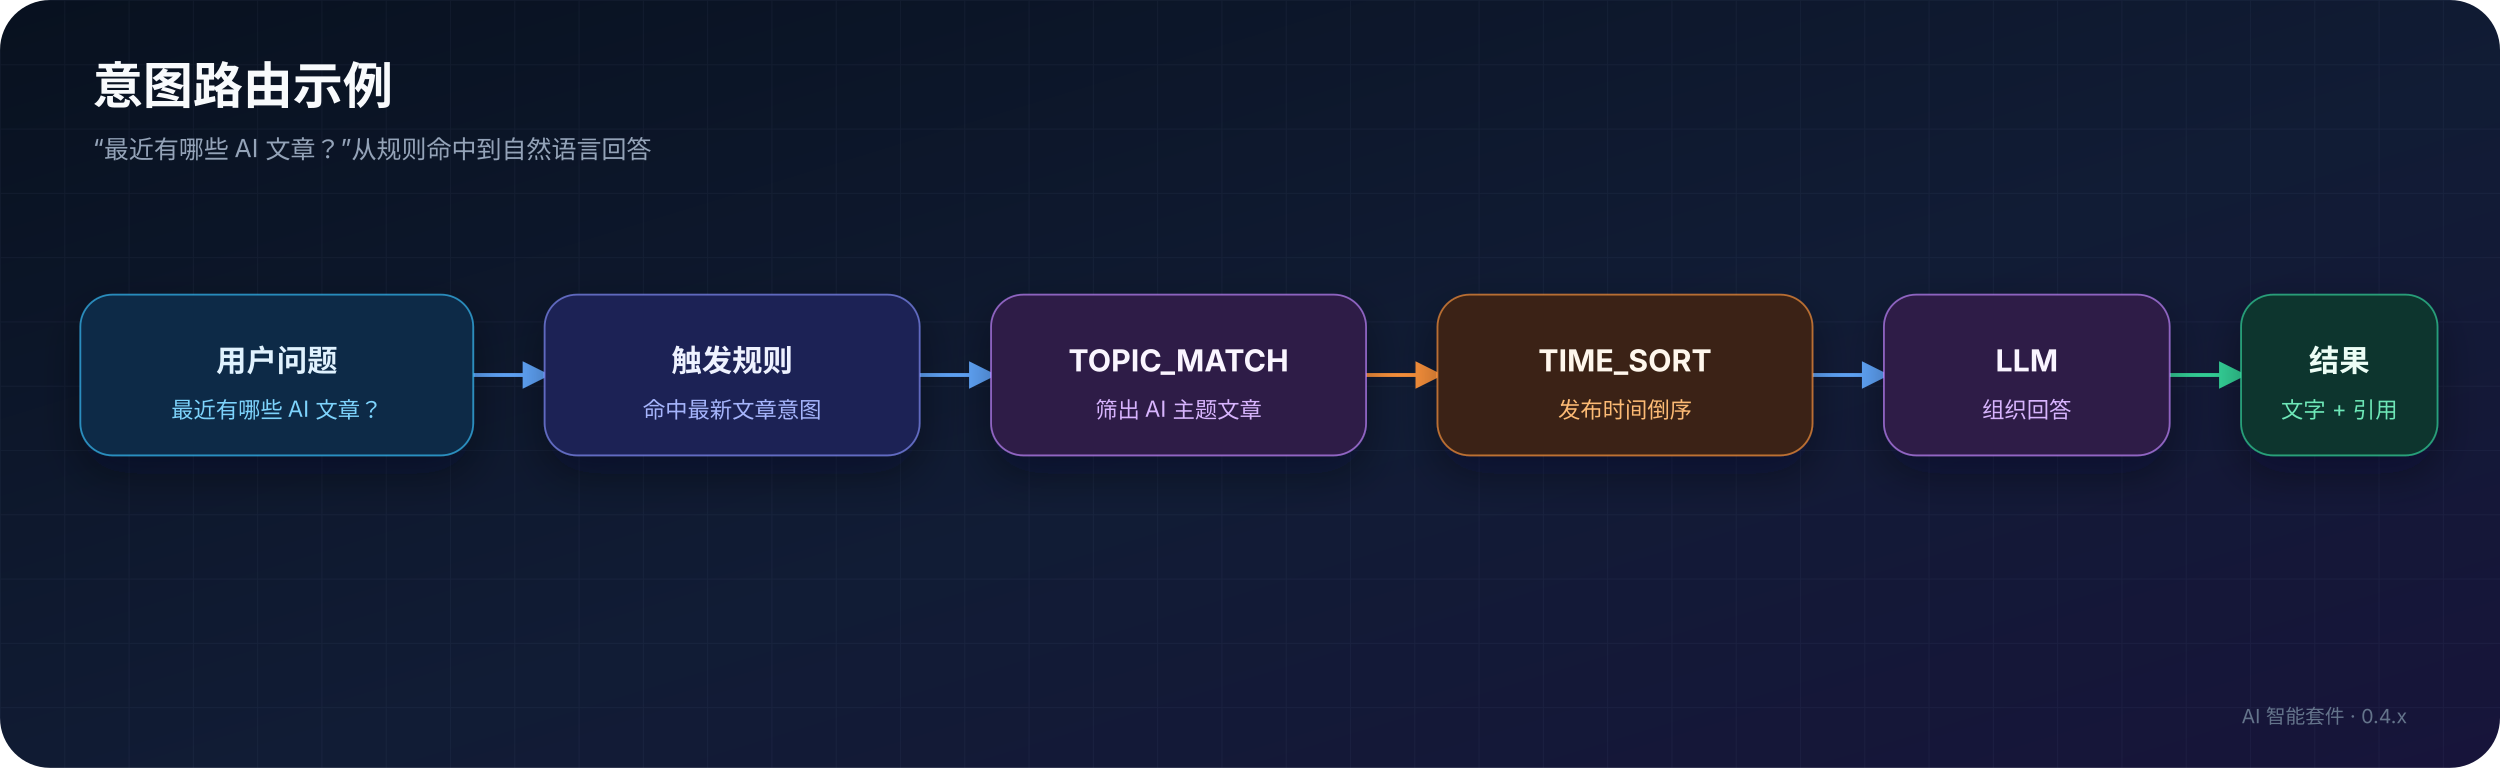
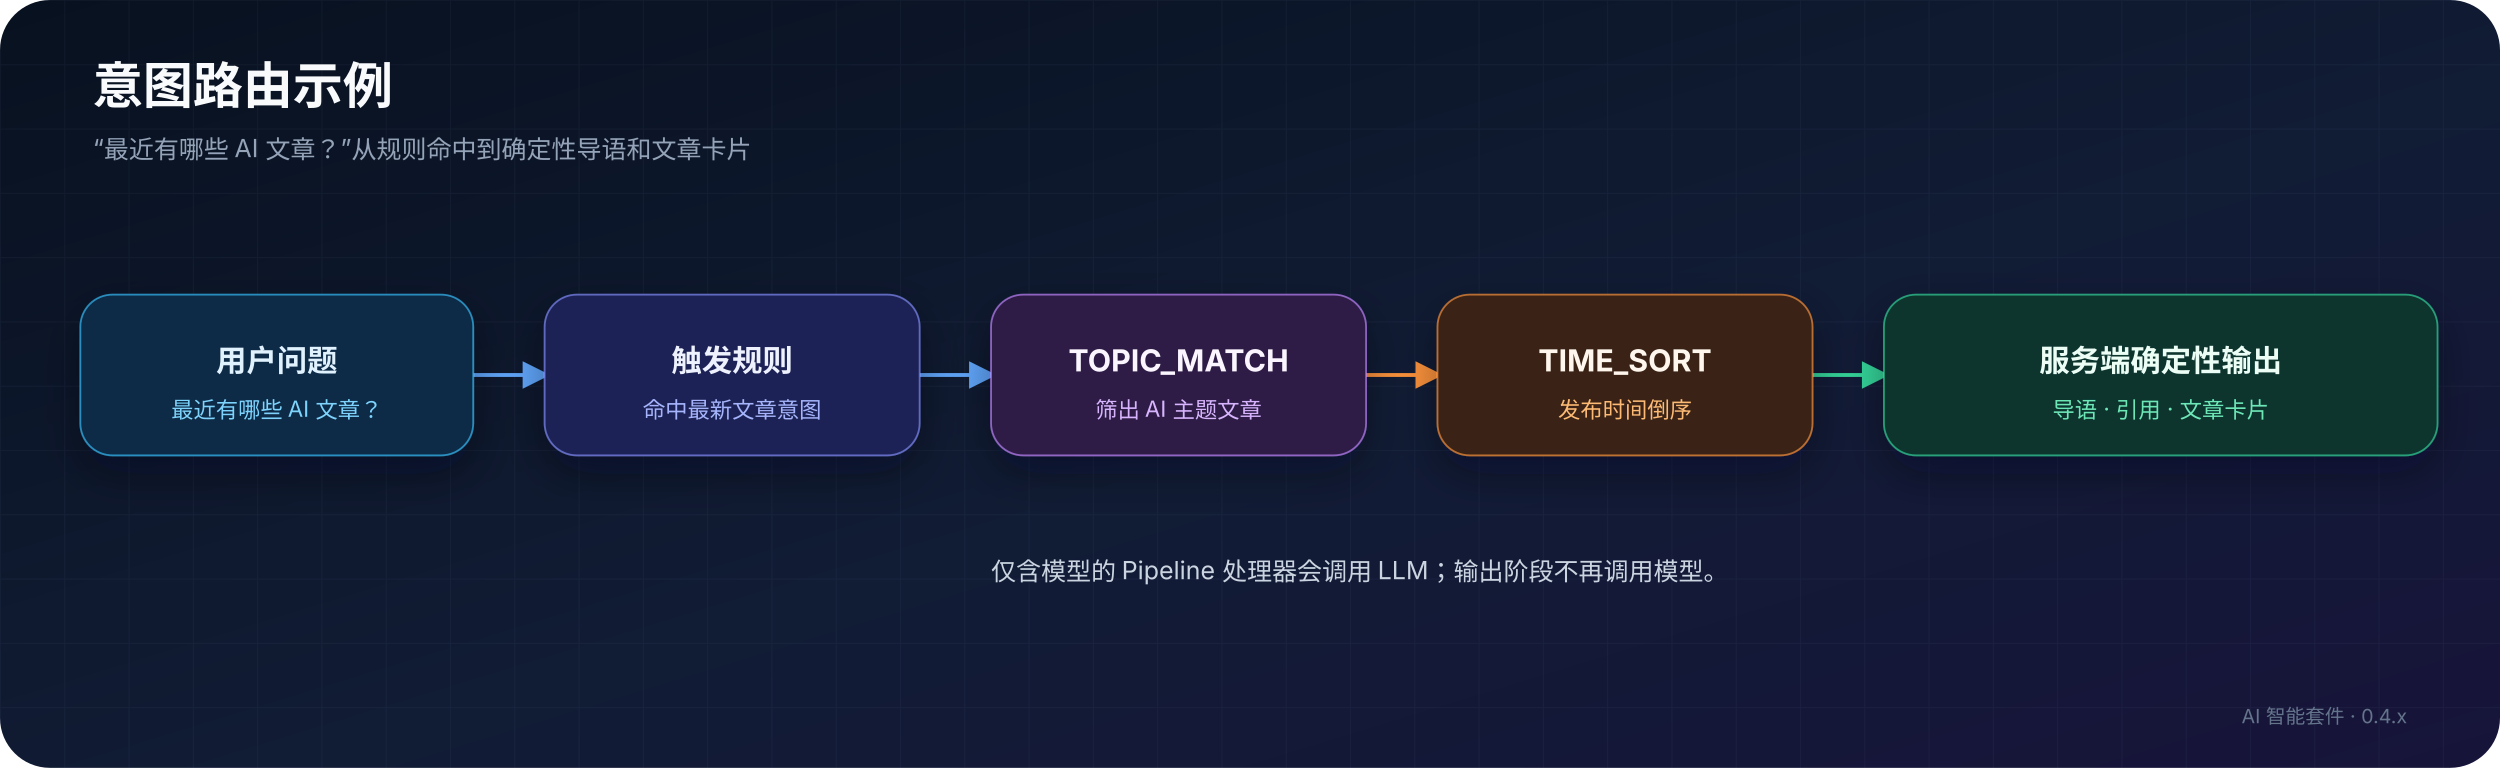
<svg xmlns="http://www.w3.org/2000/svg" width="1400" height="430" viewBox="0 0 1400 430" fill="none" role="img" aria-labelledby="diagram-title diagram-desc" preserveAspectRatio="xMidYMid meet">
  <defs>
    <linearGradient id="bg" x1="0" y1="0" x2="1" y2="1">
      <stop stop-color="#08111F" />
      <stop offset=".55" stop-color="#111C35" />
      <stop offset="1" stop-color="#17143A" />
    </linearGradient>
    <pattern id="grid" width="36" height="36" patternUnits="userSpaceOnUse">
      <path d="M36 0H0V36" fill="none" stroke="#C7D2FE" stroke-opacity=".045" />
    </pattern>
    <filter id="shadow" x="-25%" y="-30%" width="150%" height="170%">
      <feDropShadow dx="0" dy="10" stdDeviation="12" flood-color="#020617" flood-opacity=".38" />
    </filter>
    <marker id="arrow" viewBox="0 0 10 10" refX="8" refY="5" markerWidth="7" markerHeight="7" orient="auto">
      <path d="M0 0L10 5L0 10Z" fill="#60A5FA" />
    </marker>
    <marker id="arrowGreen" viewBox="0 0 10 10" refX="8" refY="5" markerWidth="7" markerHeight="7" orient="auto">
      <path d="M0 0L10 5L0 10Z" fill="#34D399" />
    </marker>
    <marker id="arrowOrange" viewBox="0 0 10 10" refX="8" refY="5" markerWidth="7" markerHeight="7" orient="auto">
      <path d="M0 0L10 5L0 10Z" fill="#FB923C" />
    </marker>
  </defs>
  <rect width="1400" height="430" rx="28" fill="url(#bg)" />
  <rect width="1400" height="430" rx="28" fill="url(#grid)" />
  <text x="52" y="58" fill="#F8FAFC" font-family="Inter, PingFang SC, Microsoft YaHei, sans-serif" font-size="28" font-weight="760">意图路由示例</text>
-   <text x="52" y="88" fill="#94A3B8" font-family="Inter, PingFang SC, Microsoft YaHei, sans-serif" font-size="14">“最近有哪些 AI 文章？”从规则命中到自然语言回答</text>
+   <text x="52" y="88" fill="#94A3B8" font-family="Inter, PingFang SC, Microsoft YaHei, sans-serif" font-size="14">“最近有哪些 AI 文章？”从规则命中到确定性导语和文章卡片</text>
  <path d="M265 210 C285 210,285 210,305 210" stroke="#60A5FA" stroke-width="2.2" fill="none" marker-end="url(#arrow)" />
  <path d="M515 210 C535 210,535 210,555 210" stroke="#60A5FA" stroke-width="2.2" fill="none" marker-end="url(#arrow)" />
  <path d="M765 210 C785 210,785 210,805 210" stroke="#FB923C" stroke-width="2.2" fill="none" marker-end="url(#arrowOrange)" />
-   <path d="M1015 210 C1035 210,1035 210,1055 210" stroke="#60A5FA" stroke-width="2.2" fill="none" marker-end="url(#arrow)" />
-   <path d="M1215 210 C1235 210,1235 210,1255 210" stroke="#34D399" stroke-width="2.2" fill="none" marker-end="url(#arrowGreen)" />
+   <path d="M1015 210 C1035 210,1035 210,1055 210" stroke="#34D399" stroke-width="2.2" fill="none" marker-end="url(#arrowGreen)" />
  <g filter="url(#shadow)">
    <rect x="45" y="165" width="220" height="90" rx="18" fill="#0D2A47" stroke="#38BDF8" stroke-opacity=".68" />
    <text x="155" y="208" text-anchor="middle" fill="#E0F2FE" font-family="Inter, PingFang SC, Microsoft YaHei, sans-serif" font-size="17" font-weight="720">用户问题</text>
    <text x="155" y="234" text-anchor="middle" fill="#7DD3FC" font-family="Inter, PingFang SC, Microsoft YaHei, sans-serif" font-size="12.5">最近有哪些 AI 文章？</text>
  </g>
  <g filter="url(#shadow)">
    <rect x="305" y="165" width="210" height="90" rx="18" fill="#1E2455" stroke="#818CF8" stroke-opacity=".68" />
    <text x="410" y="208" text-anchor="middle" fill="#EEF2FF" font-family="Inter, PingFang SC, Microsoft YaHei, sans-serif" font-size="17" font-weight="720">触发规则</text>
    <text x="410" y="234" text-anchor="middle" fill="#A5B4FC" font-family="Inter, PingFang SC, Microsoft YaHei, sans-serif" font-size="12.5">命中最新文章意图</text>
  </g>
  <g filter="url(#shadow)">
    <rect x="555" y="165" width="210" height="90" rx="18" fill="#2D1D46" stroke="#C084FC" stroke-opacity=".68" />
    <text x="660" y="208" text-anchor="middle" fill="#FAF5FF" font-family="Inter, PingFang SC, Microsoft YaHei, sans-serif" font-size="17" font-weight="720">TOPIC_MATCH</text>
    <text x="660" y="234" text-anchor="middle" fill="#D8B4FE" font-family="Inter, PingFang SC, Microsoft YaHei, sans-serif" font-size="12.5">筛出 AI 主题文章</text>
  </g>
  <g filter="url(#shadow)">
    <rect x="805" y="165" width="210" height="90" rx="18" fill="#3A2416" stroke="#FB923C" stroke-opacity=".68" />
    <text x="910" y="208" text-anchor="middle" fill="#FFF7ED" font-family="Inter, PingFang SC, Microsoft YaHei, sans-serif" font-size="17" font-weight="720">TIME_SORT</text>
    <text x="910" y="234" text-anchor="middle" fill="#FDBA74" font-family="Inter, PingFang SC, Microsoft YaHei, sans-serif" font-size="12.5">发布时间倒序</text>
  </g>
  <g filter="url(#shadow)">
-     <rect x="1055" y="165" width="160" height="90" rx="18" fill="#2D1D46" stroke="#C084FC" stroke-opacity=".68" />
-     <text x="1135" y="208" text-anchor="middle" fill="#FAF5FF" font-family="Inter, PingFang SC, Microsoft YaHei, sans-serif" font-size="17" font-weight="720">LLM</text>
-     <text x="1135" y="234" text-anchor="middle" fill="#D8B4FE" font-family="Inter, PingFang SC, Microsoft YaHei, sans-serif" font-size="12.5">组织回答</text>
+     <rect x="1055" y="165" width="310" height="90" rx="18" fill="#0B352F" stroke="#34D399" stroke-opacity=".68" />
+     <text x="1210" y="208" text-anchor="middle" fill="#ECFDF5" font-family="Inter, PingFang SC, Microsoft YaHei, sans-serif" font-size="17" font-weight="720">服务端确定性输出</text>
+     <text x="1210" y="234" text-anchor="middle" fill="#6EE7B7" font-family="Inter, PingFang SC, Microsoft YaHei, sans-serif" font-size="12.5">导语 · 引用 · 文章卡片</text>
  </g>
-   <g filter="url(#shadow)">
-     <rect x="1255" y="165" width="110" height="90" rx="18" fill="#0B352F" stroke="#34D399" stroke-opacity=".68" />
-     <text x="1310" y="208" text-anchor="middle" fill="#ECFDF5" font-family="Inter, PingFang SC, Microsoft YaHei, sans-serif" font-size="17" font-weight="720">结果</text>
-     <text x="1310" y="234" text-anchor="middle" fill="#6EE7B7" font-family="Inter, PingFang SC, Microsoft YaHei, sans-serif" font-size="12.5">文字 + 引用</text>
-   </g>
+   <text x="555" y="325" fill="#CBD5E1" font-family="Inter, PingFang SC, sans-serif" font-size="14">仅含模型的 Pipeline 处理器会调用 LLM；输出阶段不再调用模型。</text>
  <text x="1348" y="405" text-anchor="end" fill="#64748B" font-family="Inter, PingFang SC, sans-serif" font-size="11">AI 智能套件 · 0.4.x</text>
</svg>
